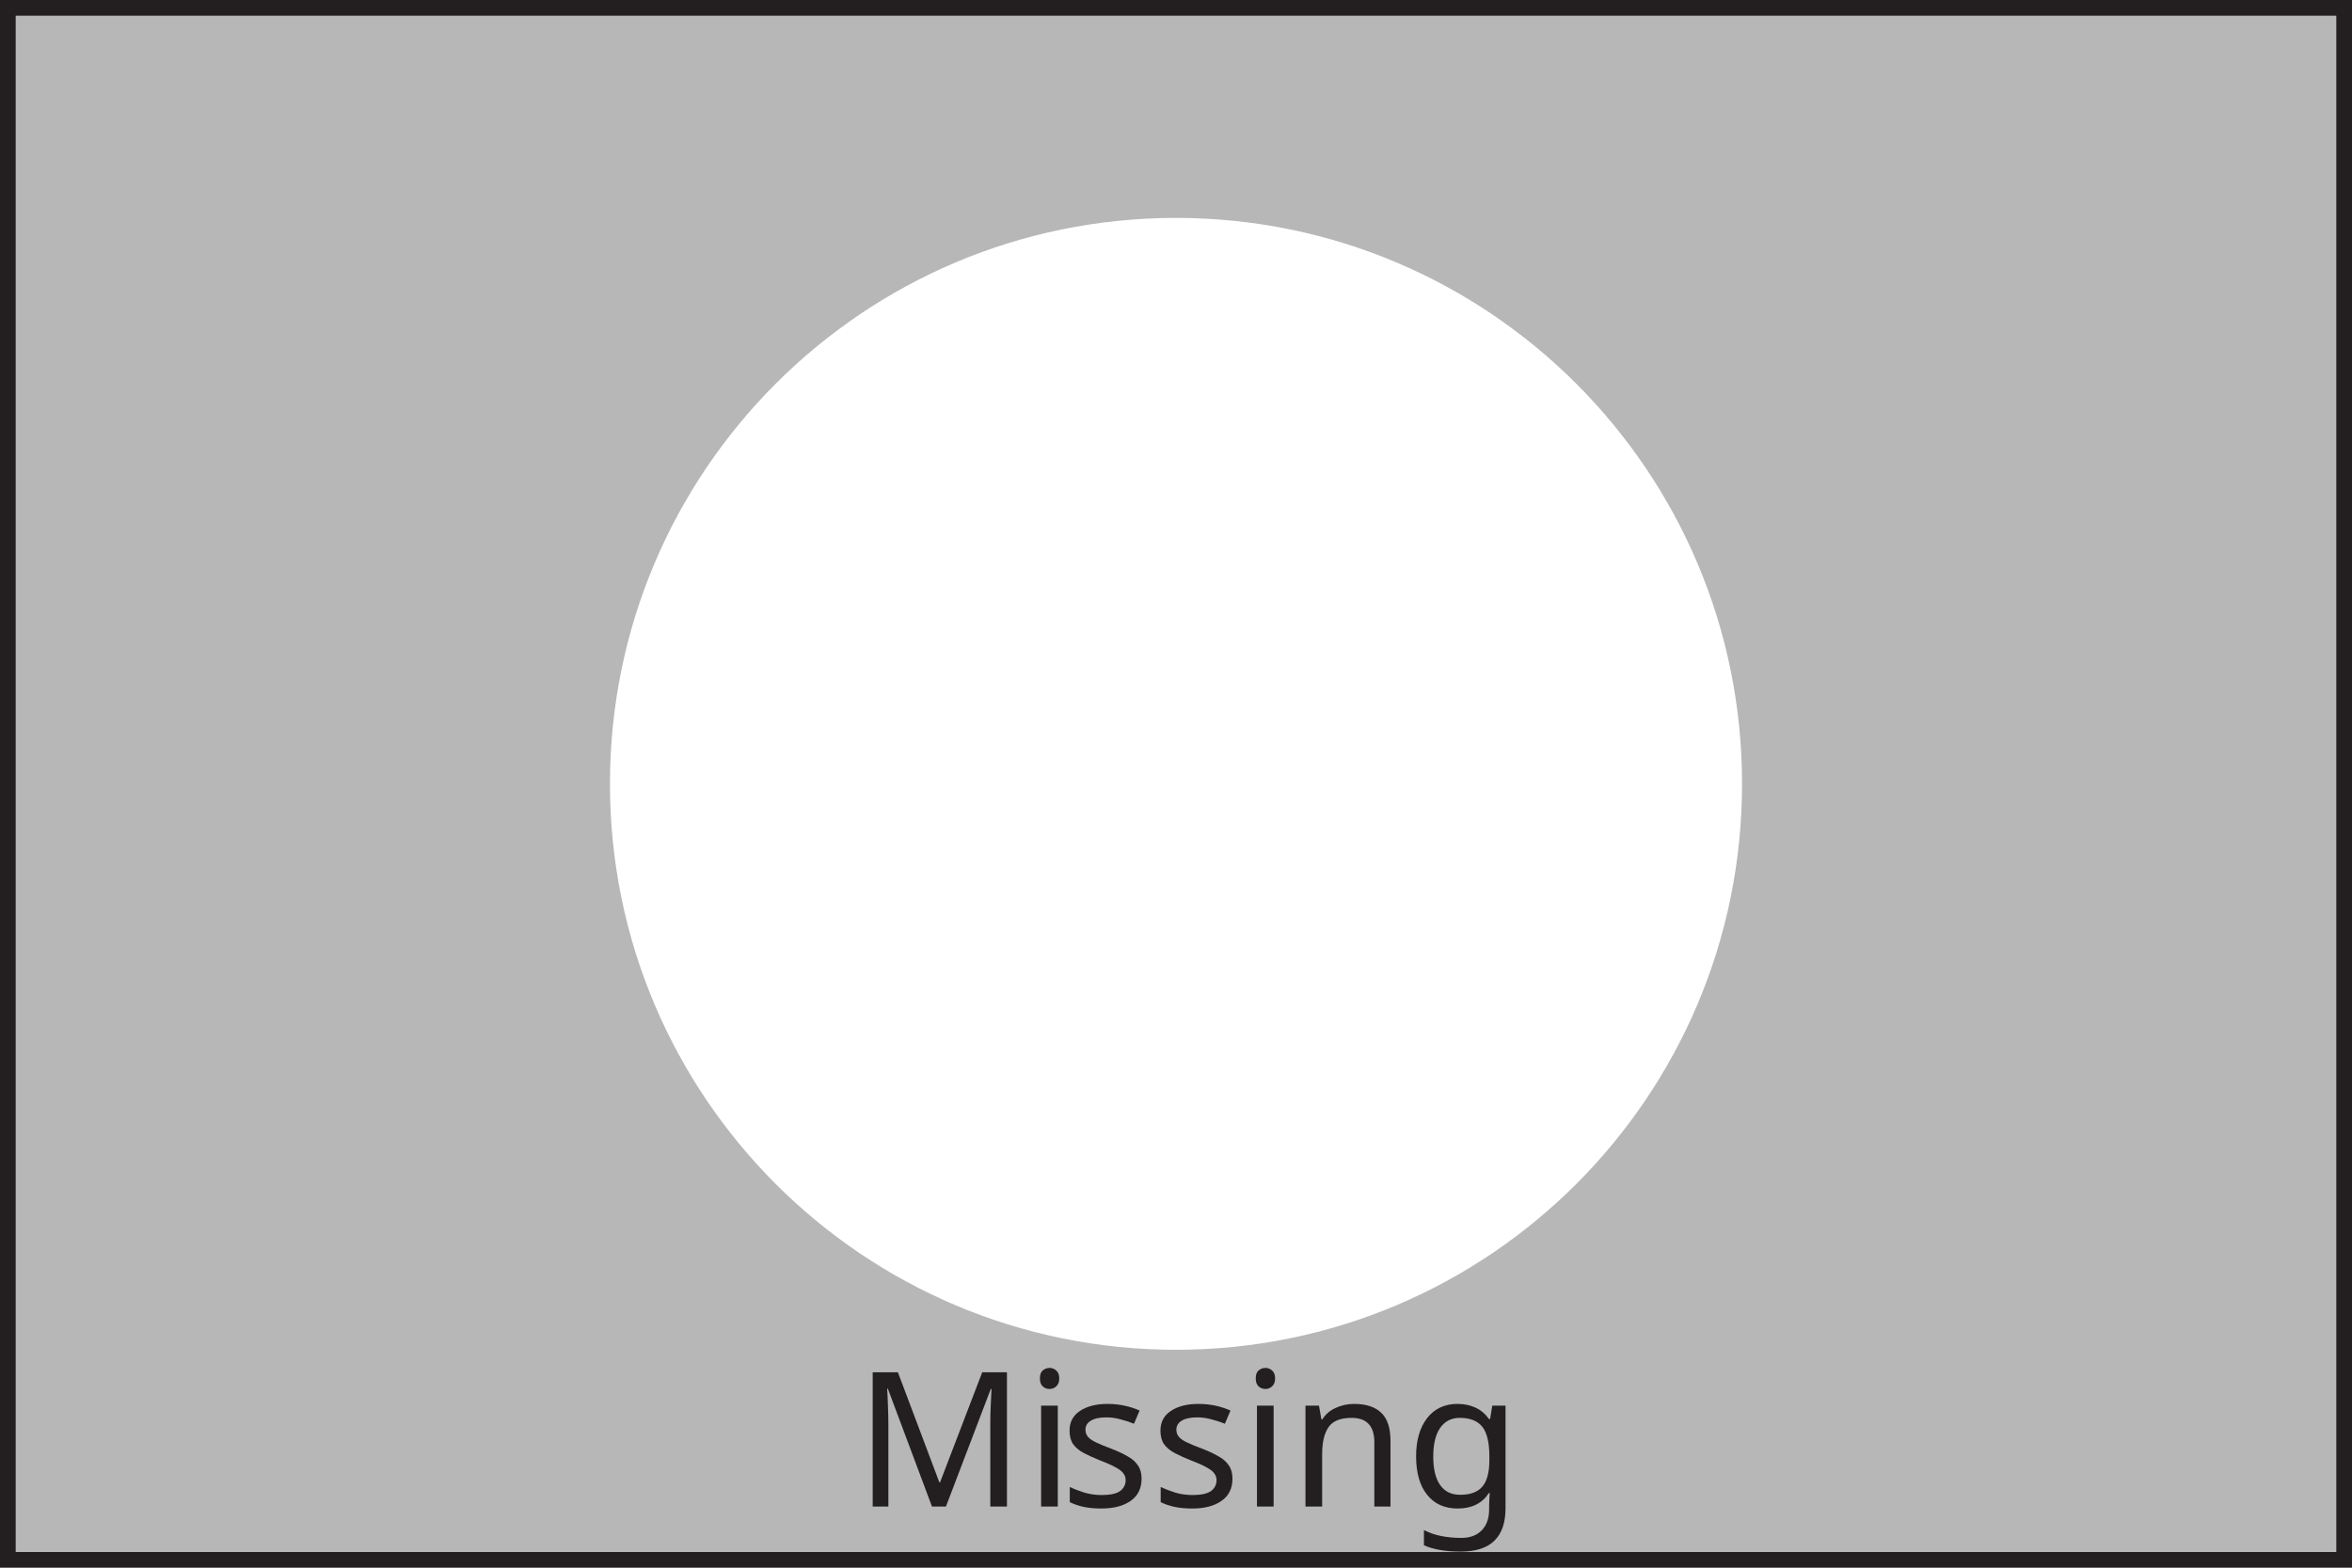
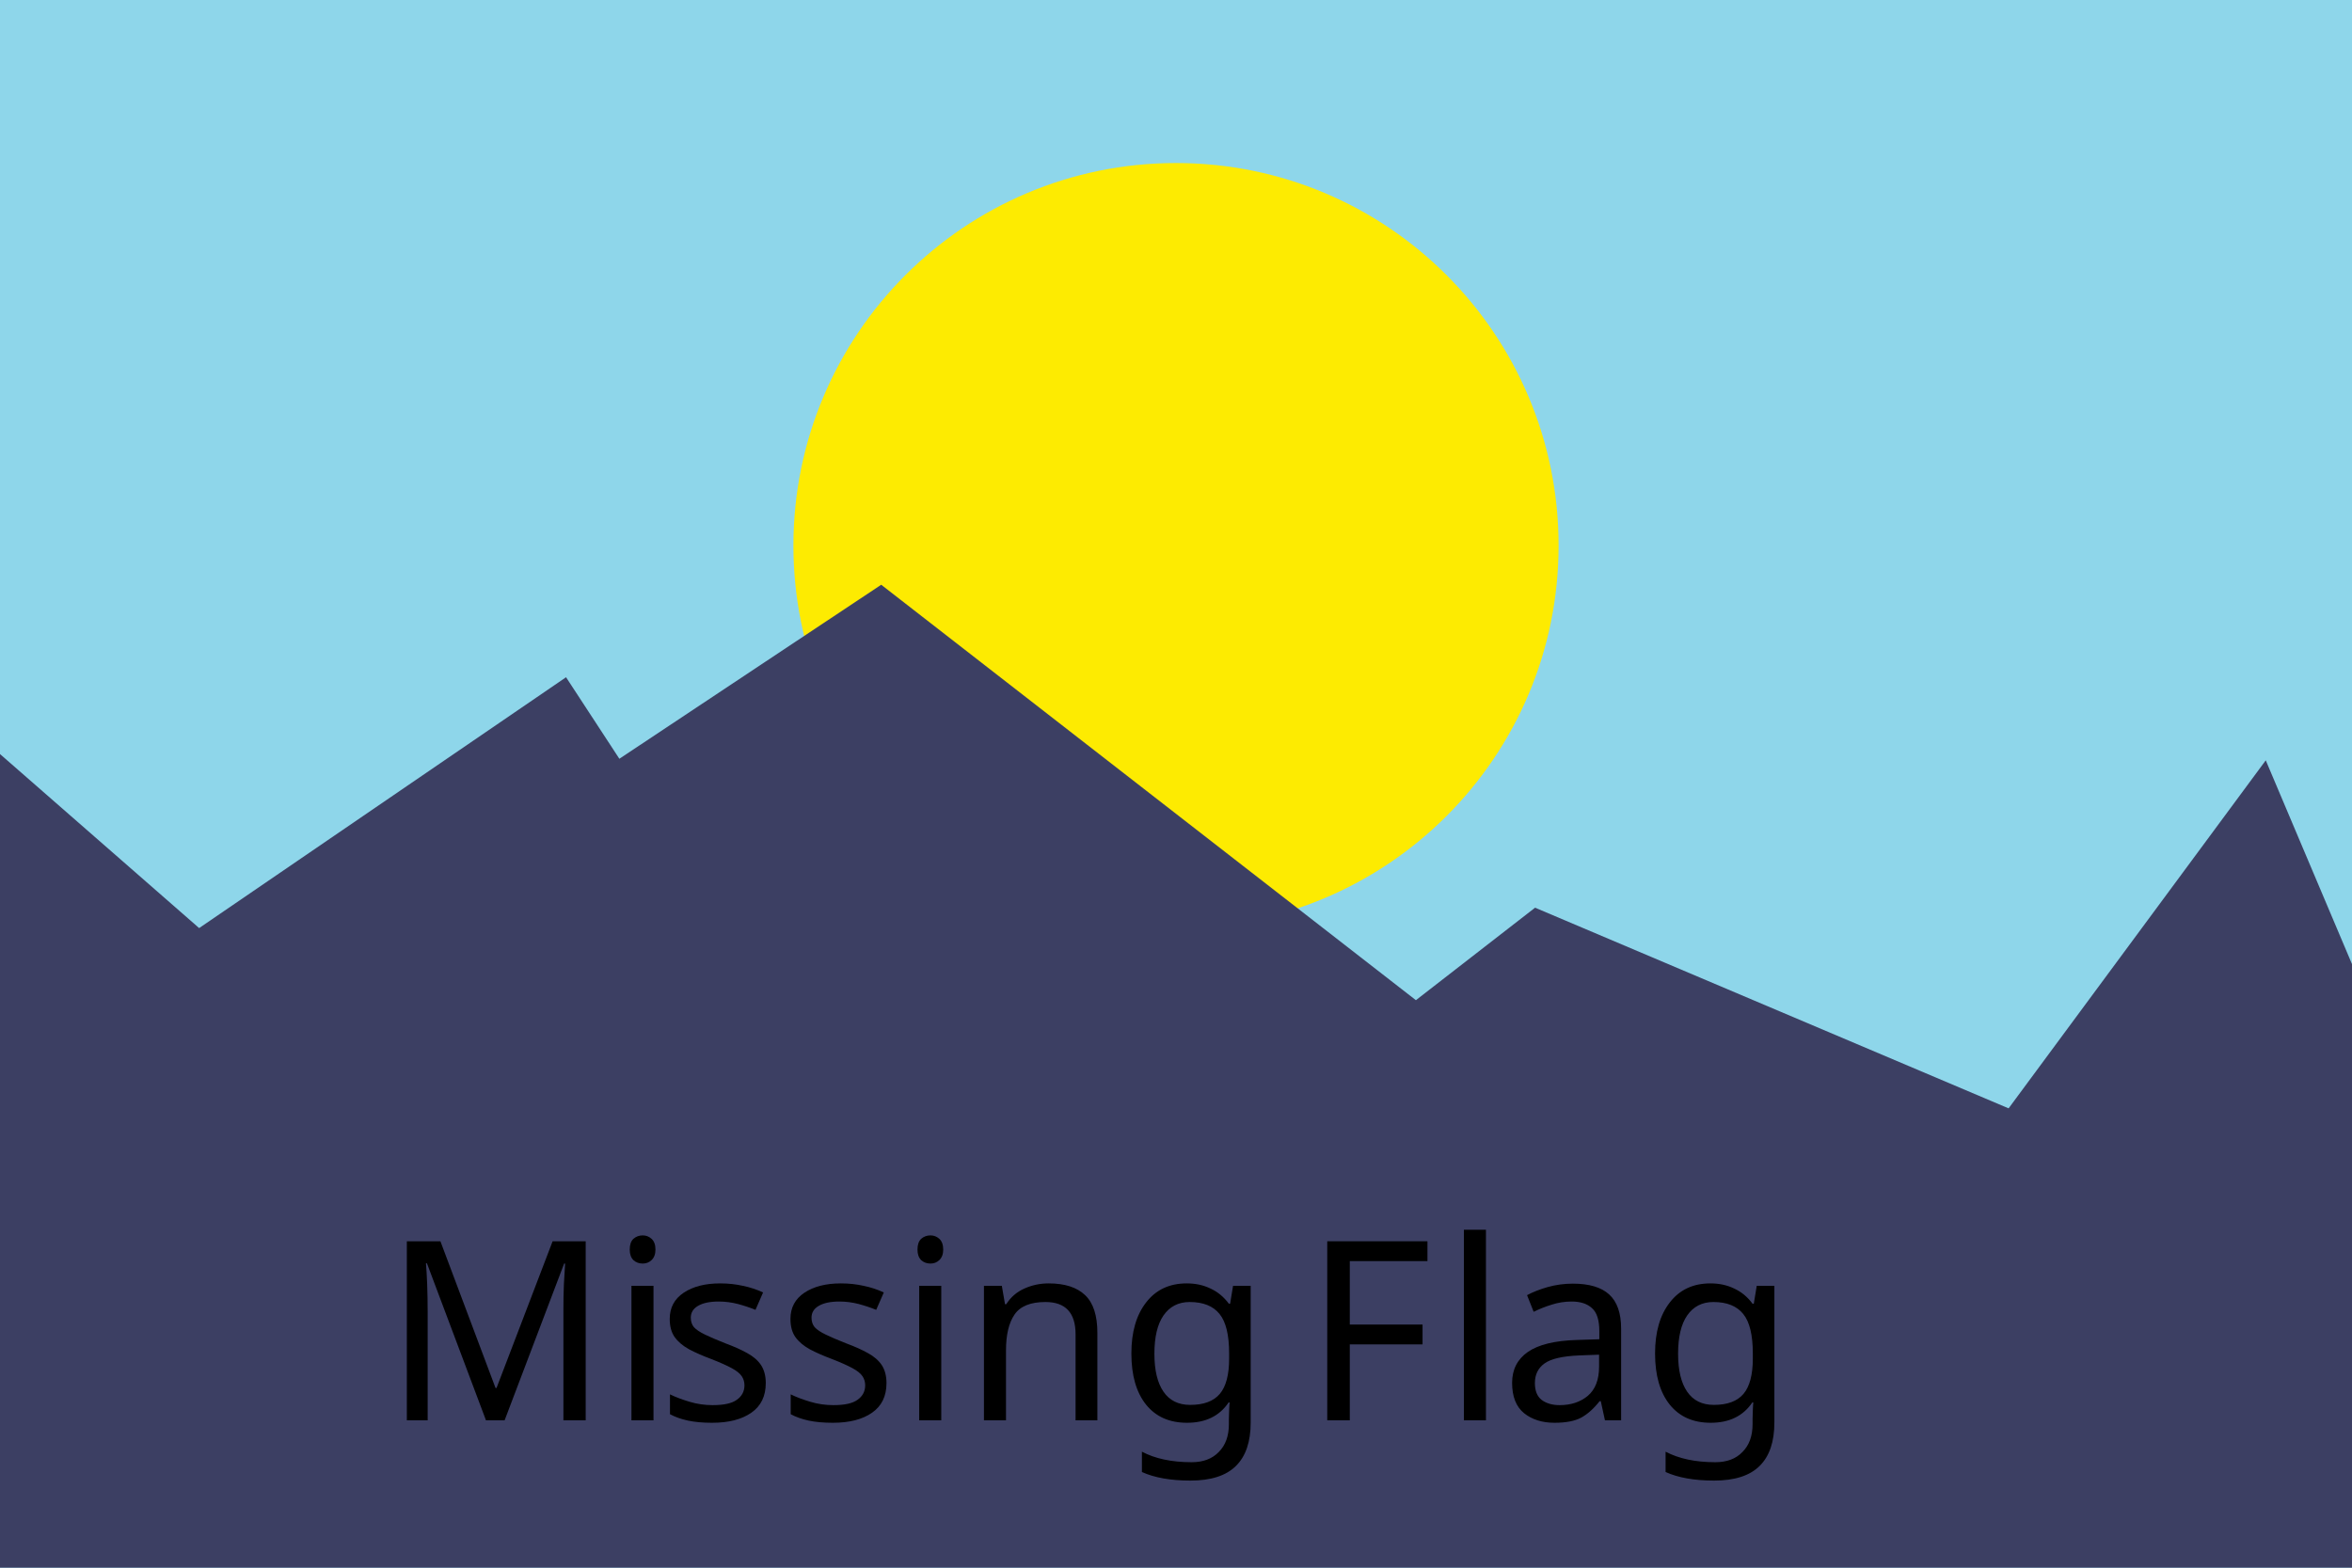
<svg xmlns="http://www.w3.org/2000/svg" id="Layer_1" width="150" height="100" version="1.1" viewBox="0 0 150 100">
  <defs>
    <style>
-       .st0, .st1 {
-         fill: #231f20;
+       .st0 {
+         letter-spacing: .2em;
+       }
+ 
+       .st1 {
+         fill: #8ed6ea;
      }

      .st2 {
-         fill: #b7b7b7;
-       }
- 
-       .st1 {
        font-family: AcuminPro-Regular, 'Acumin Pro';
-         font-size: 12px;
+         font-size: 16px;
      }

      .st3 {
-         fill: #fff;
+         fill: #3c3f63;
      }

      .st4 {
-         letter-spacing: 0em;
+         fill: #fdeb01;
      }

      .st5 {
        letter-spacing: 0em;
      }
+ 
+       .st6 {
+         letter-spacing: 0em;
+       }
+ 
+       .st7 {
+         letter-spacing: 0em;
+       }
+ 
+       .st8 {
+         letter-spacing: 0em;
+       }
    </style>
  </defs>
-   <g>
-     <rect class="st2" x=".5" y=".5" width="149" height="99" />
-     <path class="st0" d="M149,1v98H1V1h148ZM150,0H0v100h150V0h0Z" />
-   </g>
-   <circle class="st3" cx="75" cy="50" r="36.1" />
-   <text class="st1" transform="translate(54.5 96.1)">
-     <tspan class="st4" x="0" y="0">Mi</tspan>
-     <tspan class="st5" x="13.1" y="0">s</tspan>
-     <tspan x="18.9" y="0">sing</tspan>
+   <rect class="st1" width="150" height="100" />
+   <circle class="st4" cx="75" cy="34.8" r="24.4" />
+   <polygon class="st3" points="0 76.3 0 48.1 12.7 59.2 36.1 43.2 39.5 48.4 56.2 37.3 90.3 63.8 97.9 57.9 128.1 70.7 144.5 48.5 150 61.5 150 100 0 100 0 76.3" />
+   <text class="st2" transform="translate(24.4 90.6)">
+     <tspan class="st6" x="0" y="0">Mi</tspan>
+     <tspan class="st8" x="17.5" y="0">s</tspan>
+     <tspan x="25.2" y="0">sing </tspan>
+     <tspan class="st7" x="58.7" y="0">F</tspan>
+     <tspan class="st5" x="67.6" y="0">l</tspan>
+     <tspan x="71.3" y="0">ag </tspan>
+     <tspan class="st0" x="92.9" y="0">	</tspan>
  </text>
</svg>
